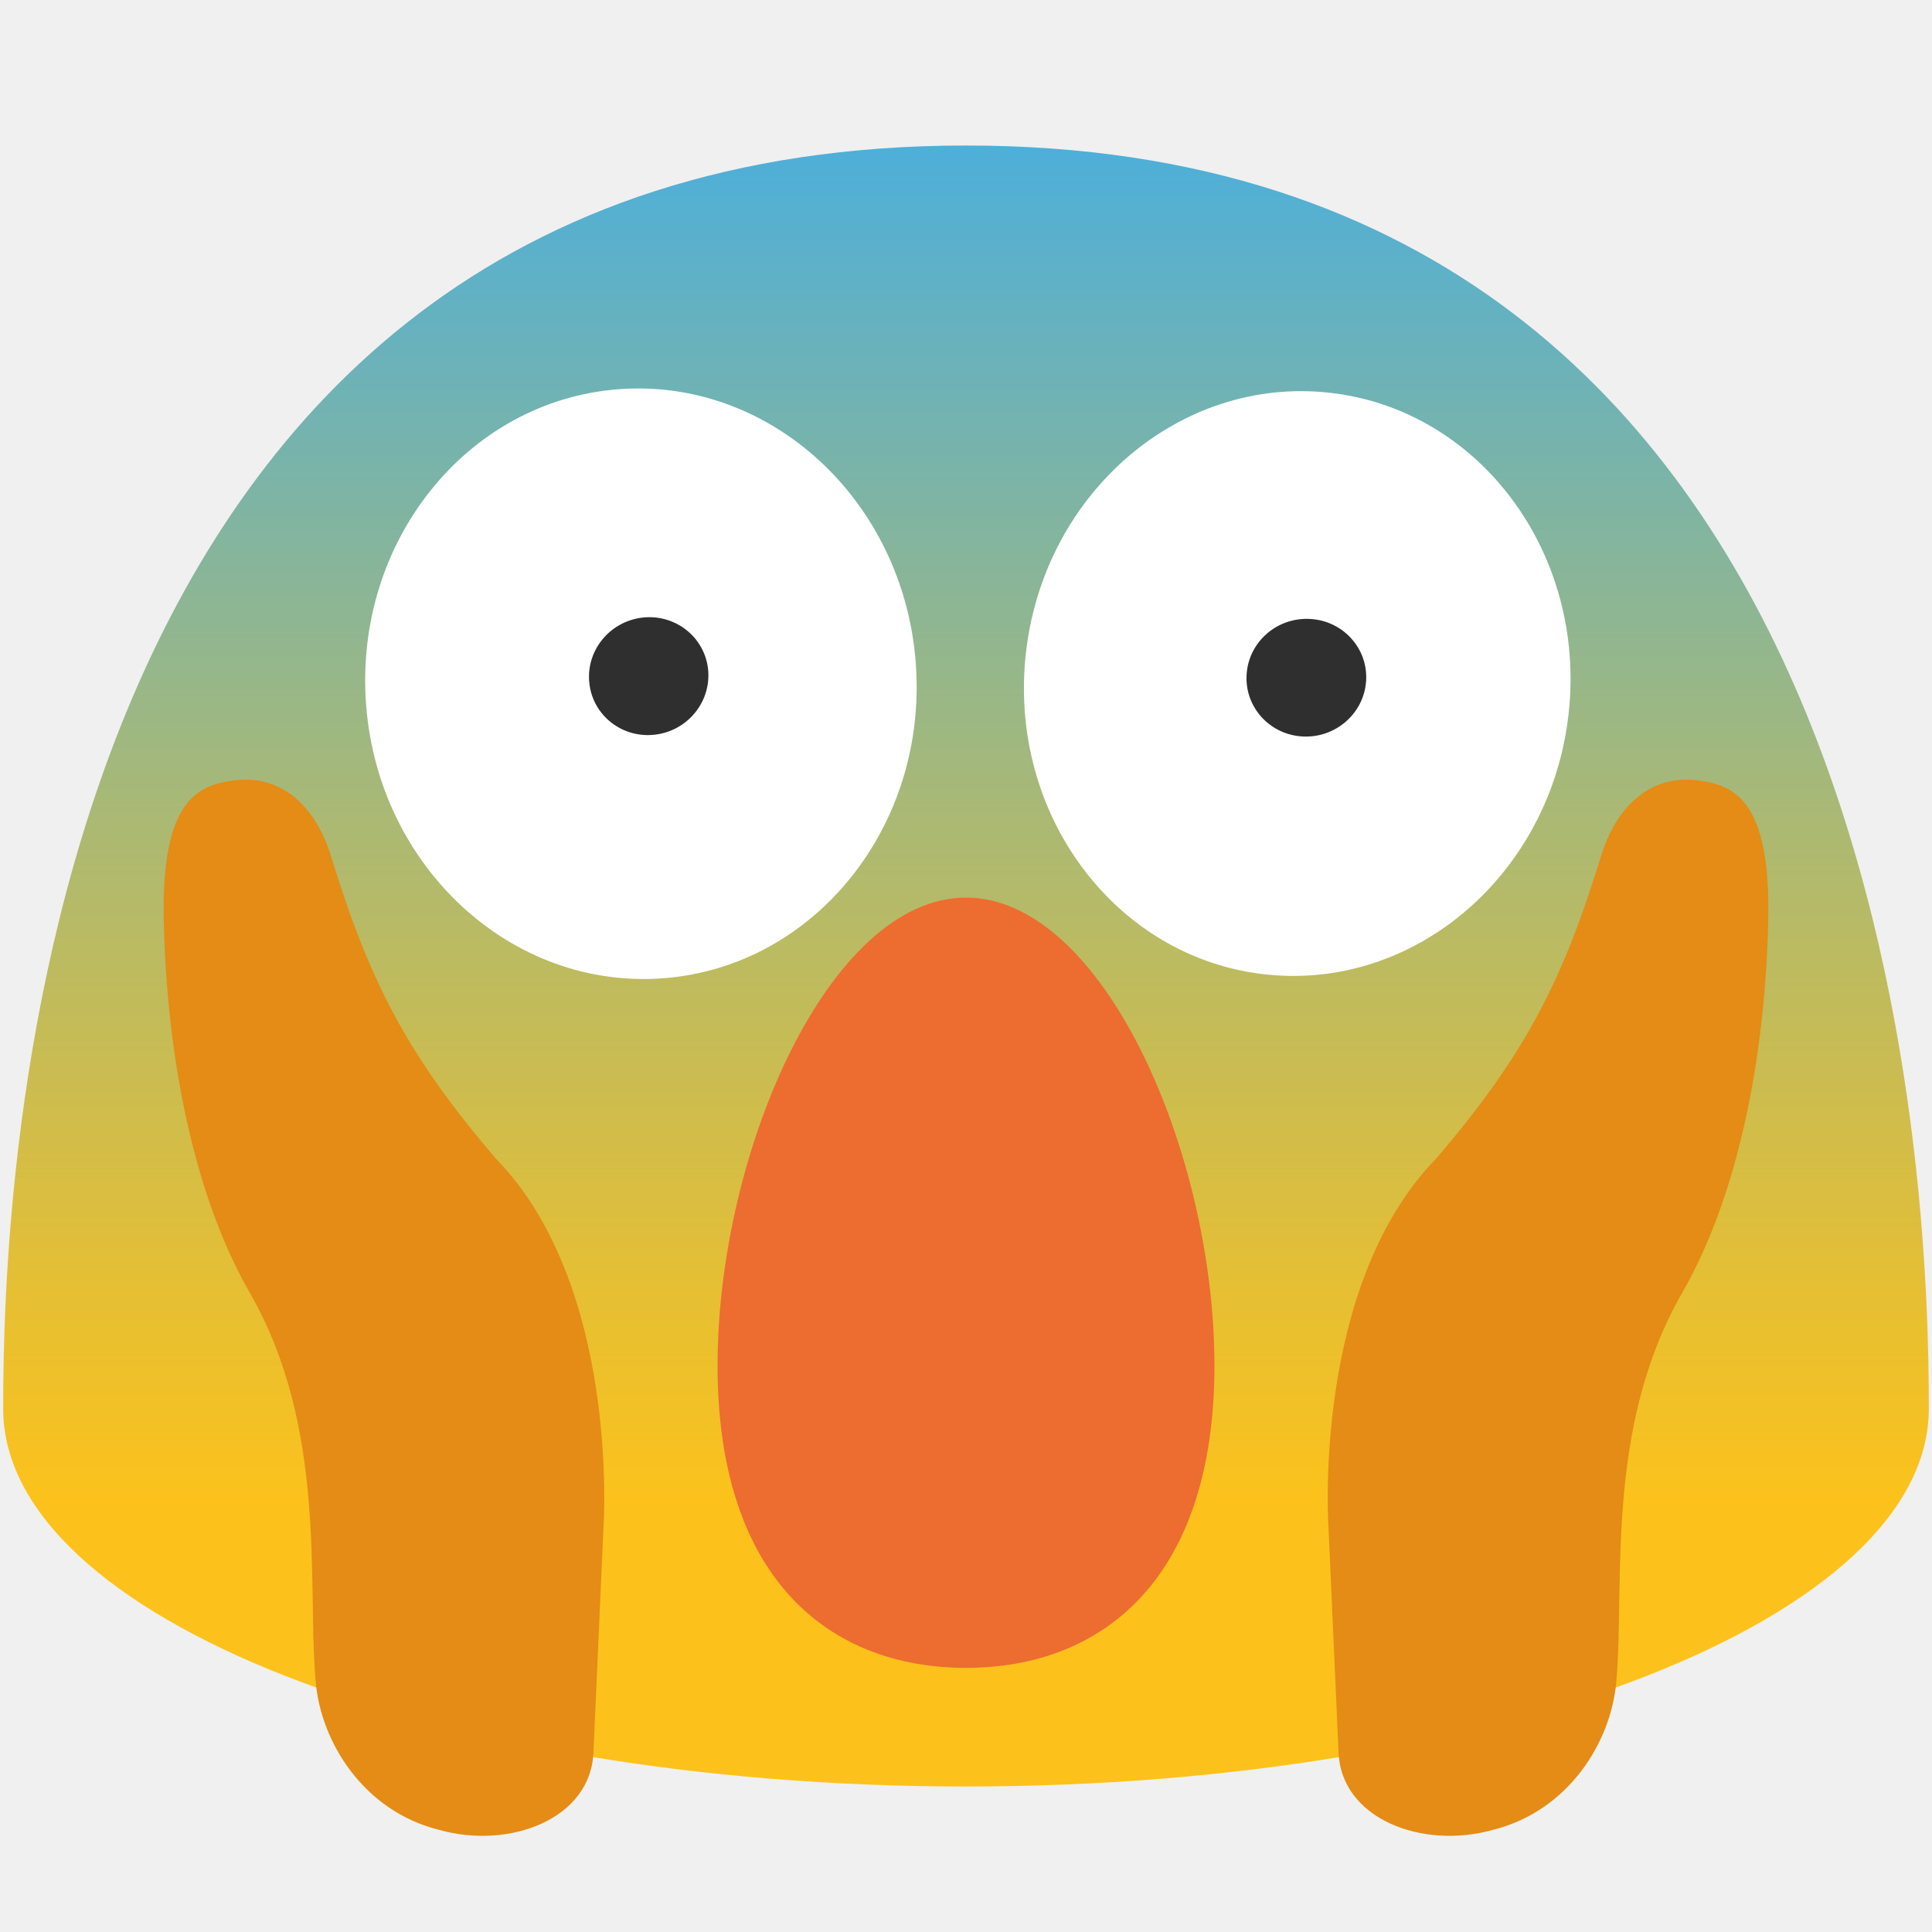
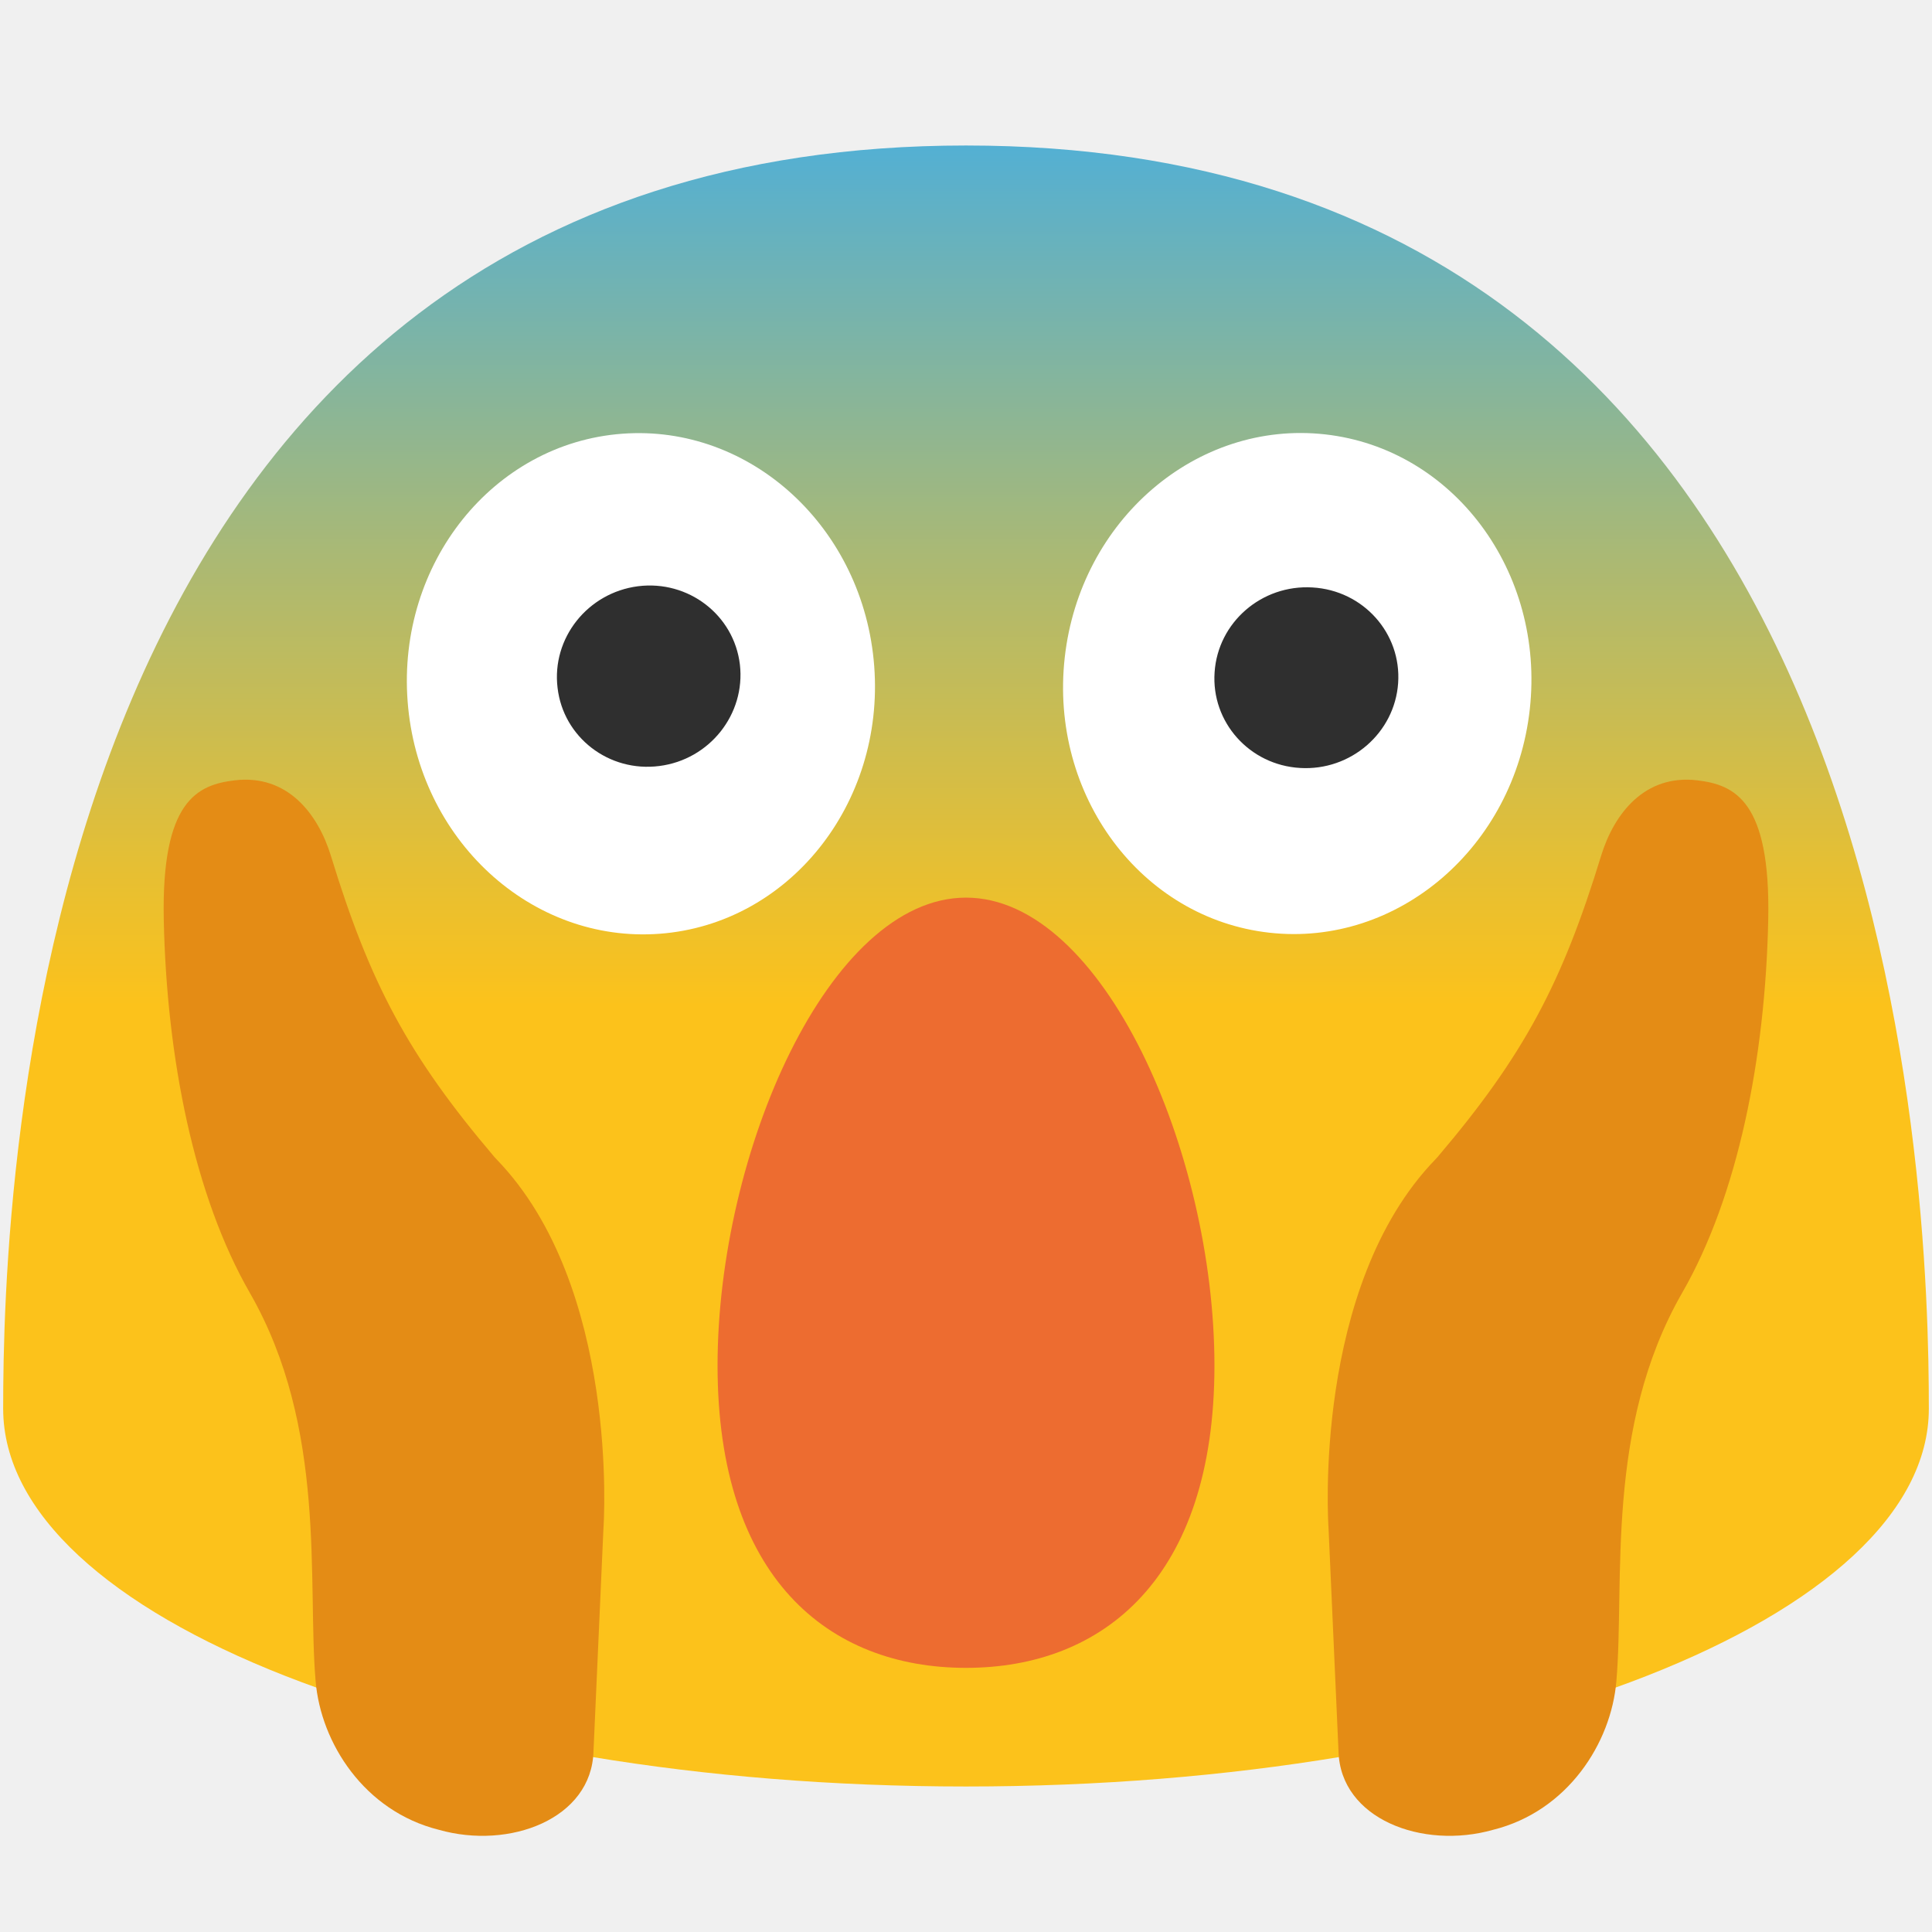
- <svg xmlns="http://www.w3.org/2000/svg" width="128" height="128">
-   <defs>
-     <linearGradient id="a" gradientUnits="userSpaceOnUse" x1="64" x2="64" y1="99.553" y2="4.276">
-       <stop offset="0" stop-color="#fcc21b" />
-       <stop offset=".151" stop-color="#e5bf34" />
-       <stop offset=".473" stop-color="#abb973" />
-       <stop offset=".935" stop-color="#4fafd8" />
-       <stop offset="1" stop-color="#42ade7" />
-     </linearGradient>
-   </defs>
-   <path d="M64 9.64C1.69 9.64.21 79.5.21 93.33c0 13.83 28.56 25.03 63.79 25.03 35.24 0 63.79-11.21 63.79-25.03 0-13.83-1.47-83.69-63.79-83.69z" fill="url(#a)" />
-   <path d="M80.46 90.47c0 14.09-7.37 20.03-16.46 20.03s-16.46-5.94-16.46-20.03 7.37-31 16.46-31 16.46 16.91 16.46 31z" fill="#ed6c30" />
-   <ellipse transform="rotate(-83.65)" ry="18.09" rx="19.385" cy="90.427" cx="-35.503" fill="#fff" />
-   <path d="M90.507 45.134c-.15 2.148-2.044 3.788-4.224 3.658-2.187-.124-3.84-1.979-3.69-4.126.143-2.155 2.03-3.788 4.217-3.658 2.187.124 3.847 1.972 3.697 4.126" fill="#2f2f2f" />
-   <ellipse transform="rotate(-4.313)" ry="19.569" rx="18.261" cy="48.365" cx="38.936" fill="#fff" />
-   <path d="M46.908 44.298c.247 2.14-1.307 4.098-3.473 4.37-2.173.28-4.137-1.235-4.385-3.369-.26-2.14 1.295-4.097 3.467-4.377 2.167-.273 4.137 1.236 4.391 3.376" fill="#2f2f2f" />
-   <path d="M64 9.64C1.69 9.64.21 79.5.21 93.33c0 13.83 28.56 25.03 63.79 25.03 35.24 0 63.79-11.21 63.79-25.03 0-13.83-1.47-83.69-63.79-83.69z" fill="none" />
-   <defs>
-     <path d="M64 9.64C1.69 9.64.21 79.5.21 93.33c0 13.83 28.56 25.03 63.79 25.03 35.24 0 63.79-11.21 63.79-25.03 0-13.83-1.47-83.69-63.79-83.69z" id="b" />
-   </defs>
-   <g fill="#e48c15">
-     <path d="M29.08 121.23c4.69 1.33 10.12-.73 10.24-5.2l.66-14.77c.02-.24 1.08-16.03-7.09-24.46l-.12-.13c-5.75-6.76-8.27-11.55-10.85-19.98-.86-2.79-2.89-5.41-6.38-4.99-2.47.3-4.85 1.35-4.69 9.23.19 9.18 2.02 18.32 5.7 24.72 5.14 8.95 3.8 19.17 4.36 25.72.34 4.11 3.23 8.63 8.17 9.86zM98.92 121.23c-4.69 1.33-10.12-.73-10.24-5.2l-.66-14.77c-.02-.24-1.08-16.03 7.09-24.46l.12-.13c5.75-6.76 8.27-11.55 10.85-19.98.86-2.79 2.89-5.41 6.38-4.99 2.47.3 4.85 1.35 4.69 9.23-.19 9.18-2.02 18.32-5.7 24.72-5.14 8.95-3.8 19.17-4.36 25.72-.34 4.11-3.23 8.63-8.17 9.86z" />
+ <svg xmlns="http://www.w3.org/2000/svg" xmlns:xlink="http://www.w3.org/1999/xlink" width="128" height="128" style="enable-background:new 0 0 128 128;">
+   <g>
+     <g>
+       <linearGradient id="SVGID_1_" gradientUnits="userSpaceOnUse" x1="64" x2="64" y1="66.667" y2="4.276">
+         <stop offset="0" style="stop-color:#FCC21B" />
+         <stop offset="0.151" style="stop-color:#E5BF34" />
+         <stop offset="0.473" style="stop-color:#ABB973" />
+         <stop offset="0.935" style="stop-color:#4FAFD8" />
+         <stop offset="1" style="stop-color:#42ADE7" />
+       </linearGradient>
+       <path d="M64,9.64C1.69,9.64,0.21,79.5,0.21,93.33c0,13.83,28.56,25.03,63.79,25.03 c35.24,0,63.79-11.21,63.79-25.03C127.79,79.5,126.32,9.64,64,9.64z" style="fill:url(#SVGID_1_);" />
+     </g>
+     <path d="M80.46,90.47c0,14.09-7.37,20.03-16.46,20.03s-16.46-5.94-16.46-20.03s7.37-31,16.46-31 S80.46,76.38,80.46,90.47z" style="fill:#ED6C30;" />
+     <g>
+       <g>
+         <ellipse cx="85.95" cy="45.29" rx="16.61" ry="15.5" style="fill:#FFFFFF;" transform="matrix(0.1106 -0.9939 0.9939 0.1106 31.4261 125.7029)" />
+         <path d="M92.63,45.26c-0.23,3.3-3.14,5.82-6.49,5.62c-3.36-0.19-5.9-3.04-5.67-6.34 c0.22-3.31,3.12-5.82,6.48-5.62C90.31,39.11,92.86,41.95,92.63,45.26" style="fill:#2F2F2F;" />
+       </g>
+       <g>
+         <ellipse cx="42.46" cy="45.3" rx="15.5" ry="16.61" style="fill:#FFFFFF;" transform="matrix(0.9972 -0.0752 0.0752 0.9972 -3.2851 3.3199)" />
+         <path d="M49.02,44.03c0.38,3.29-2.01,6.3-5.34,6.72c-3.34,0.43-6.36-1.9-6.74-5.18 c-0.4-3.29,1.99-6.3,5.33-6.73C45.6,38.42,48.63,40.74,49.02,44.03" style="fill:#2F2F2F;" />
+       </g>
+     </g>
+     <path d="M64,9.64C1.69,9.64,0.21,79.5,0.21,93.33c0,13.83,28.56,25.03,63.79,25.03 c35.24,0,63.79-11.21,63.79-25.03C127.79,79.5,126.32,9.64,64,9.64z" style="fill:none;" />
+     <g>
+       <defs>
+         <path id="SVGID_2_" d="M64,9.64C1.69,9.64,0.21,79.5,0.21,93.33c0,13.83,28.56,25.03,63.79,25.03 c35.24,0,63.79-11.21,63.79-25.03C127.79,79.5,126.32,9.64,64,9.64z" />
+       </defs>
+       <clipPath id="SVGID_3_">
+         <use style="overflow:visible;" xlink:href="#SVGID_2_" />
+       </clipPath>
+     </g>
+   </g>
+   <g>
+     <path d="M29.08,121.23c4.69,1.33,10.12-0.73,10.24-5.2l0.66-14.77c0.02-0.24,1.08-16.03-7.09-24.46 l-0.12-0.13c-5.75-6.76-8.27-11.55-10.85-19.98c-0.86-2.79-2.89-5.41-6.38-4.99c-2.47,0.3-4.85,1.35-4.69,9.23 c0.19,9.18,2.02,18.32,5.7,24.72c5.14,8.95,3.8,19.17,4.36,25.72C21.25,115.48,24.14,120,29.08,121.23L29.08,121.23z" style="fill:#E48C15;" />
+     <path d="M98.92,121.23c-4.69,1.33-10.12-0.73-10.24-5.2l-0.66-14.77c-0.02-0.24-1.08-16.03,7.09-24.46 l0.12-0.13c5.75-6.76,8.27-11.55,10.85-19.98c0.86-2.79,2.89-5.41,6.38-4.99c2.47,0.3,4.85,1.35,4.69,9.23 c-0.19,9.18-2.02,18.32-5.7,24.72c-5.14,8.95-3.8,19.17-4.36,25.72C106.75,115.48,103.86,120,98.92,121.23L98.92,121.23z" style="fill:#E48C15;" />
  </g>
</svg>
